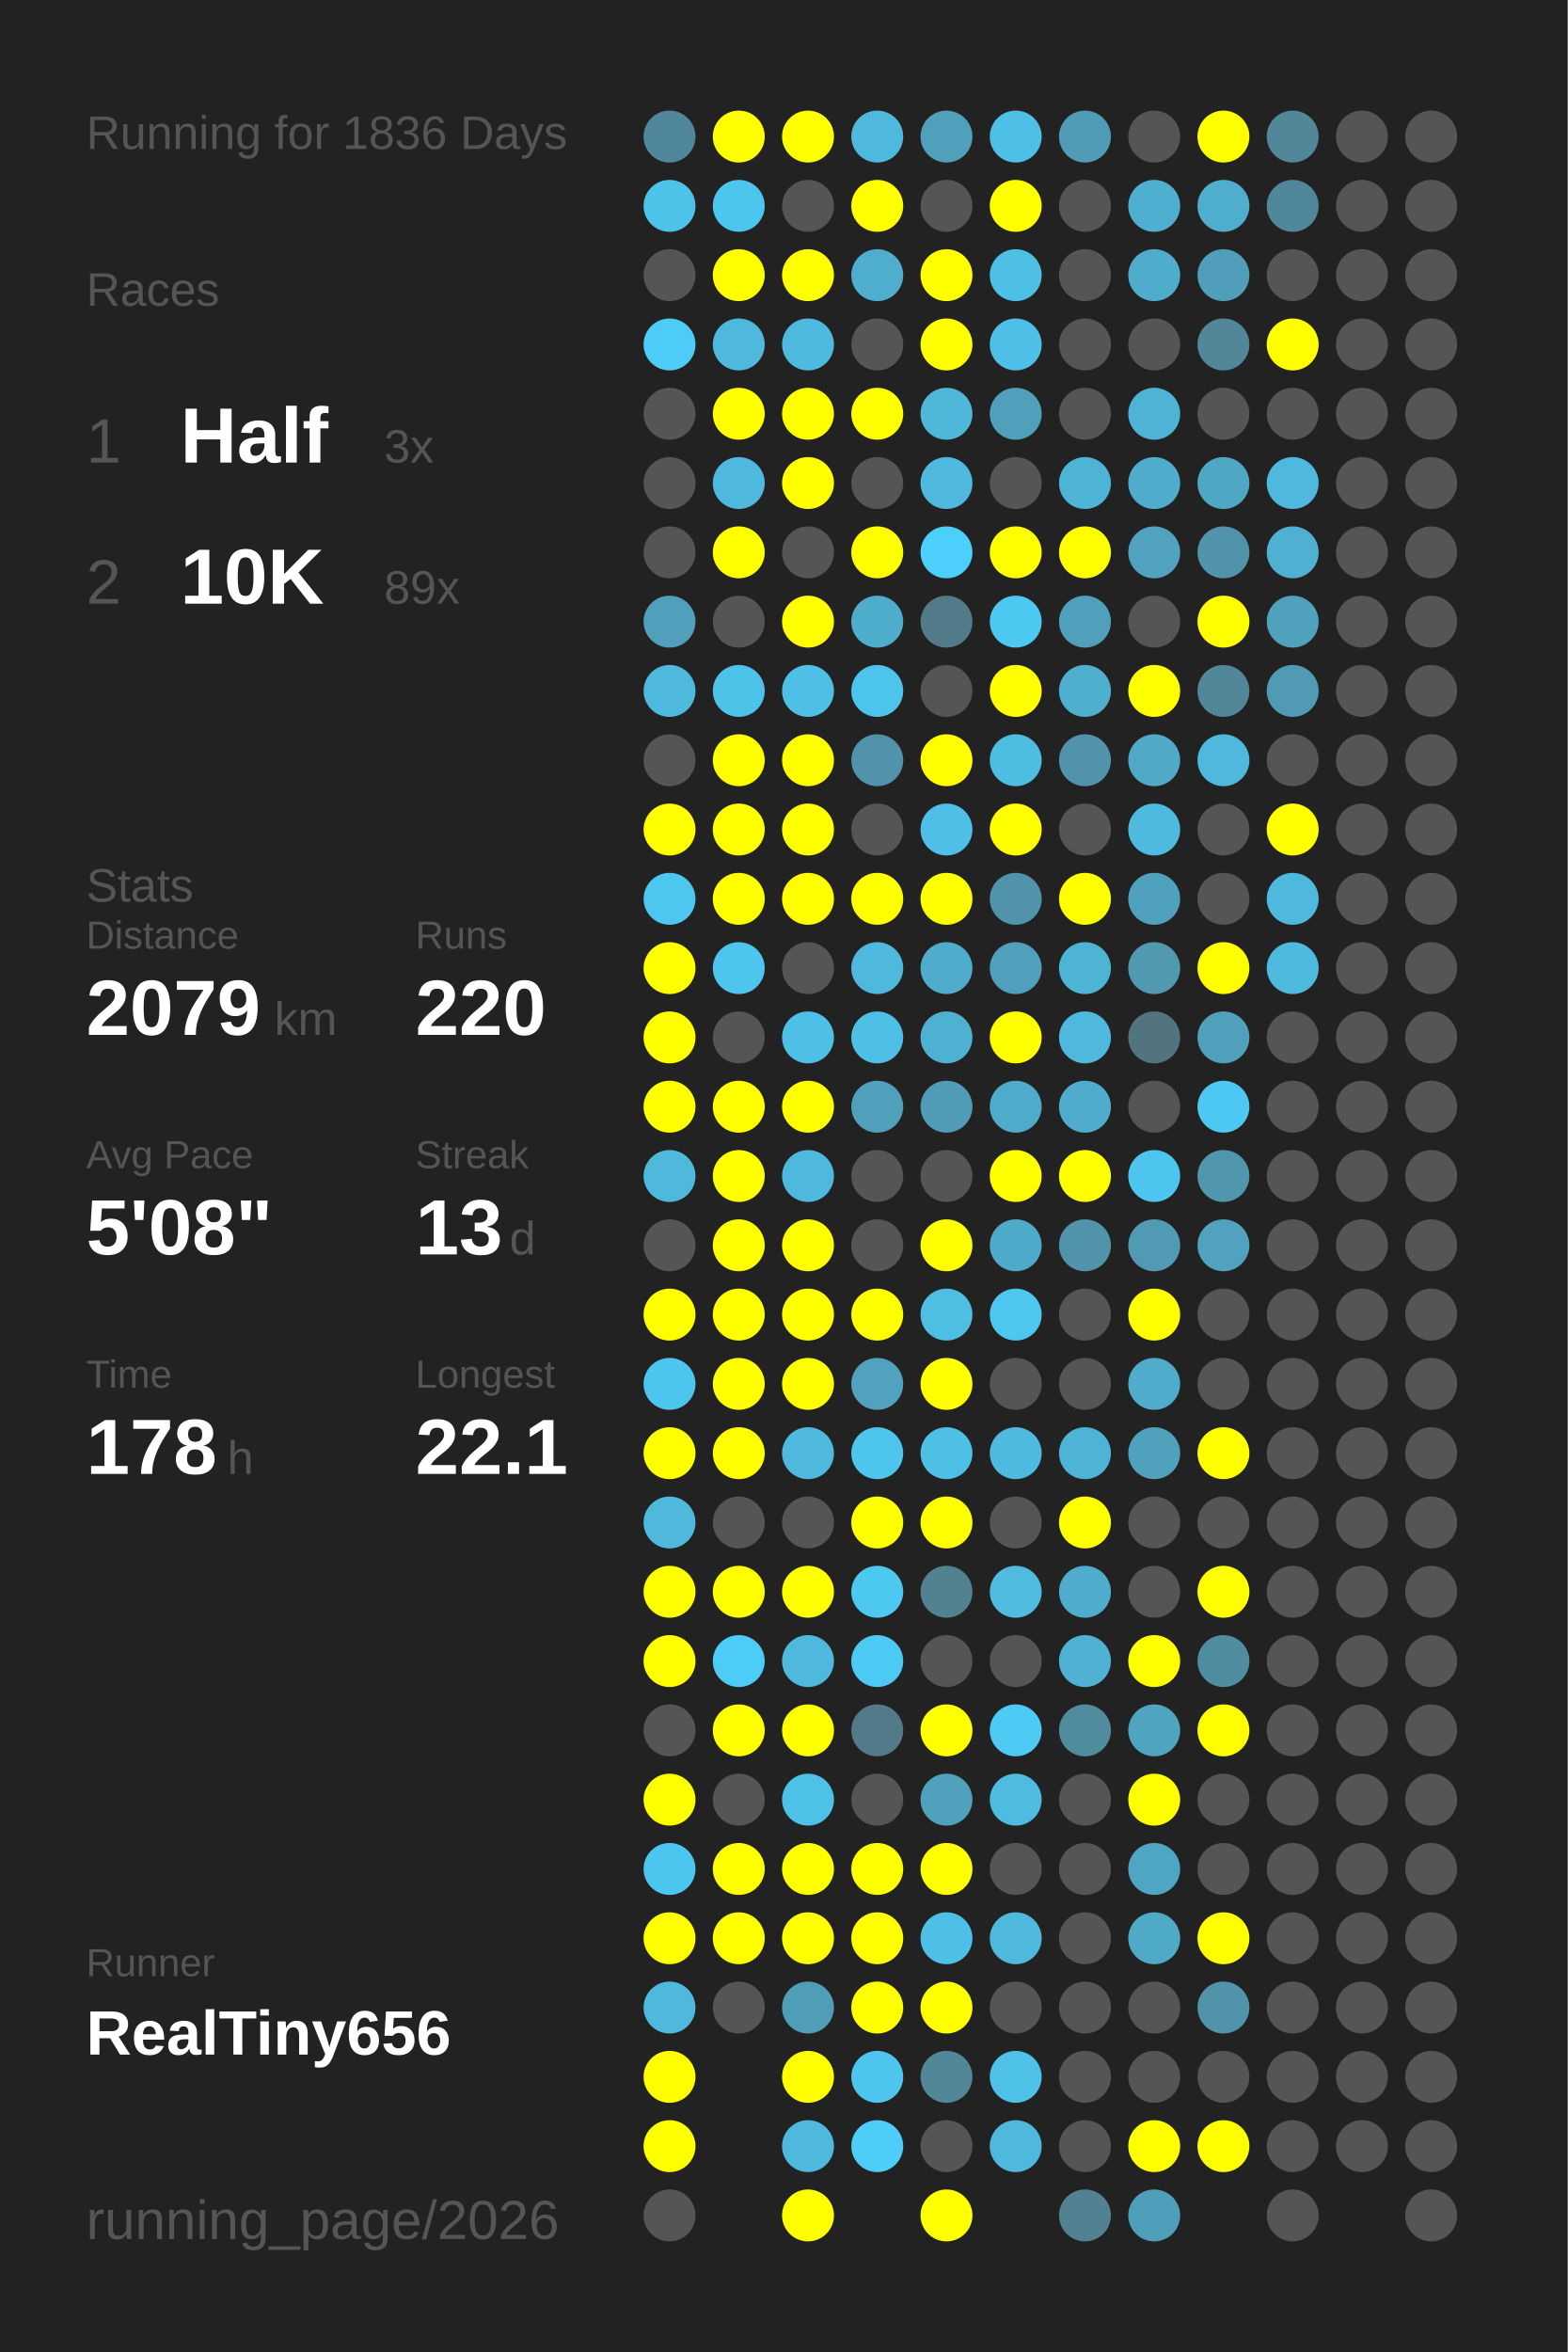
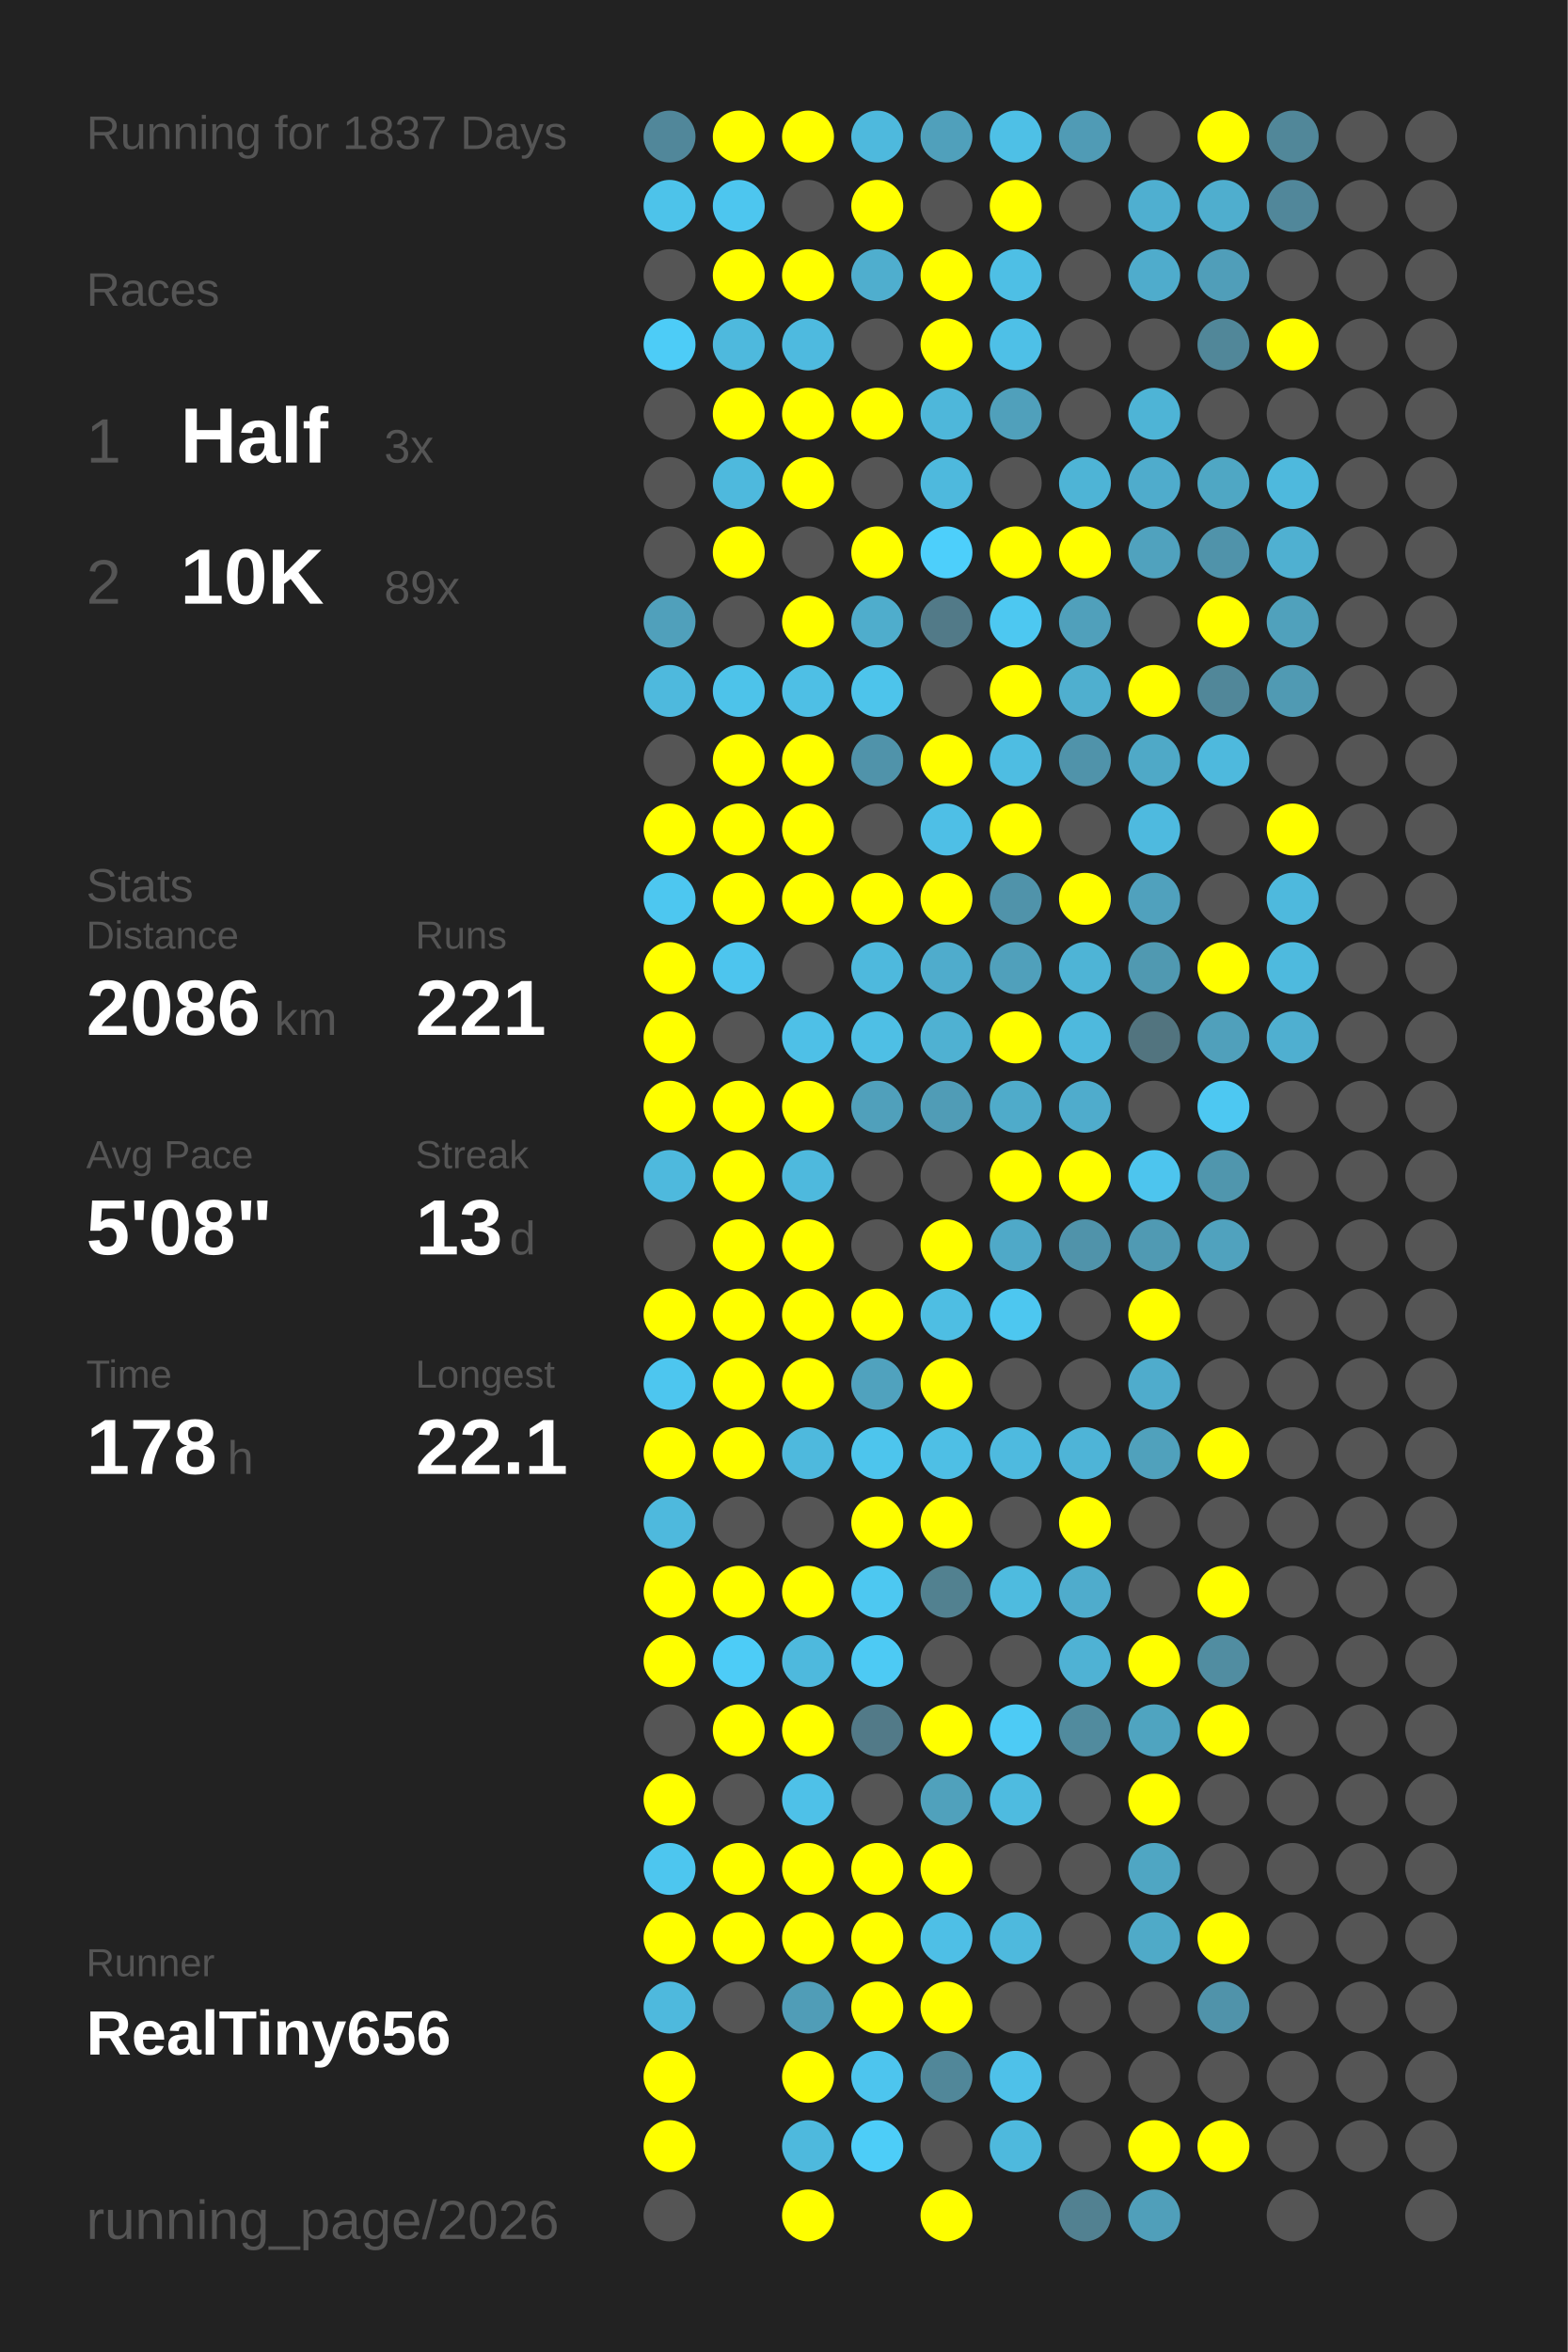
<svg xmlns="http://www.w3.org/2000/svg" baseProfile="full" height="300mm" version="1.1" viewBox="0,0,200,300" width="200mm">
  <defs />
  <rect fill="#222222" height="300" width="200" x="0" y="0" />
-   <text fill="#555555" style="font-size:6px; font-family:Arial;" x="11" y="19">Running for 1836 Days</text>
+   <text fill="#555555" style="font-size:6px; font-family:Arial;" x="11" y="19">Running for 1837 Days</text>
  <text fill="#555555" style="font-size:6px; font-family:Arial;" x="11" y="39">Races</text>
  <text fill="#555555" style="font-size:8px; font-family:Arial;" x="11" y="59">1</text>
  <text fill="#FFFFFF" style="font-size:10px; font-family:Arial; font-weight:bold;" x="23" y="59">Half</text>
  <text fill="#555555" style="font-size:6px; font-family:Arial;" x="49" y="59">3x</text>
  <text fill="#555555" style="font-size:8px; font-family:Arial;" x="11" y="77">2</text>
  <text fill="#FFFFFF" style="font-size:10px; font-family:Arial; font-weight:bold;" x="23" y="77">10K</text>
  <text fill="#555555" style="font-size:6px; font-family:Arial;" x="49" y="77">89x</text>
  <text fill="#555555" style="font-size:6px; font-family:Arial;" x="11" y="115">Stats</text>
  <text fill="#555555" style="font-size:5px; font-family:Arial;" x="11" y="121">Distance</text>
-   <text fill="#FFFFFF" style="font-size:10px; font-family:Arial; font-weight:bold;" x="11" y="132">2079</text>
+   <text fill="#FFFFFF" style="font-size:10px; font-family:Arial; font-weight:bold;" x="11" y="132">2086</text>
  <text fill="#555555" style="font-size:6px; font-family:Arial;" x="35" y="132">km</text>
  <text fill="#555555" style="font-size:5px; font-family:Arial;" x="53" y="121">Runs</text>
-   <text fill="#FFFFFF" style="font-size:10px; font-family:Arial; font-weight:bold;" x="53" y="132">220</text>
+   <text fill="#FFFFFF" style="font-size:10px; font-family:Arial; font-weight:bold;" x="53" y="132">221</text>
  <text fill="#555555" style="font-size:5px; font-family:Arial;" x="11" y="149">Avg Pace</text>
  <text fill="#FFFFFF" style="font-size:10px; font-family:Arial; font-weight:bold;" x="11" y="160">5'08"</text>
  <text fill="#555555" style="font-size:5px; font-family:Arial;" x="53" y="149">Streak</text>
  <text fill="#FFFFFF" style="font-size:10px; font-family:Arial; font-weight:bold;" x="53" y="160">13</text>
  <text fill="#555555" style="font-size:6px; font-family:Arial;" x="65" y="160">d</text>
  <text fill="#555555" style="font-size:5px; font-family:Arial;" x="11" y="177">Time</text>
  <text fill="#FFFFFF" style="font-size:10px; font-family:Arial; font-weight:bold;" x="11" y="188">178</text>
  <text fill="#555555" style="font-size:6px; font-family:Arial;" x="29" y="188">h</text>
  <text fill="#555555" style="font-size:5px; font-family:Arial;" x="53" y="177">Longest</text>
  <text fill="#FFFFFF" style="font-size:10px; font-family:Arial; font-weight:bold;" x="53" y="188">22.1</text>
  <text fill="#555555" style="font-size:5px; font-family:Arial;" x="11" y="252.065">Runner</text>
  <text fill="#FFFFFF" style="font-size:8px; font-family:Arial; font-weight:bold;" x="11" y="262.065">RealTiny656</text>
  <text fill="#555555" style="font-size:7px; font-family:Arial;" x="11" y="285.581">running_page/2026</text>
  <circle cx="85.417" cy="17.419" fill="#51879a" r="3.312" />
  <circle cx="85.417" cy="26.258" fill="#4dc3ea" r="3.312" />
  <circle cx="85.417" cy="35.097" fill="#555555" r="3.312" />
  <circle cx="85.417" cy="43.935" fill="#4dccf7" r="3.312" />
  <circle cx="85.417" cy="52.774" fill="#555555" r="3.312" />
  <circle cx="85.417" cy="61.613" fill="#555555" r="3.312" />
  <circle cx="85.417" cy="70.452" fill="#555555" r="3.312" />
  <circle cx="85.417" cy="79.29" fill="#50a0bb" r="3.312" />
  <circle cx="85.417" cy="88.129" fill="#4eb9dd" r="3.312" />
  <circle cx="85.417" cy="96.968" fill="#555555" r="3.312" />
  <circle cx="85.417" cy="105.806" fill="#FFFF00" r="3.312" />
  <circle cx="85.417" cy="114.645" fill="#4dc7f0" r="3.312" />
  <circle cx="85.417" cy="123.484" fill="#FFFF00" r="3.312" />
  <circle cx="85.417" cy="132.323" fill="#FFFF00" r="3.312" />
  <circle cx="85.417" cy="141.161" fill="#FFFF00" r="3.312" />
  <circle cx="85.417" cy="150" fill="#4eb9dd" r="3.312" />
  <circle cx="85.417" cy="158.839" fill="#555555" r="3.312" />
  <circle cx="85.417" cy="167.677" fill="#FFFF00" r="3.312" />
  <circle cx="85.417" cy="176.516" fill="#4dc6ef" r="3.312" />
  <circle cx="85.417" cy="185.355" fill="#FFFF00" r="3.312" />
  <circle cx="85.417" cy="194.194" fill="#4eb9dd" r="3.312" />
  <circle cx="85.417" cy="203.032" fill="#FFFF00" r="3.312" />
  <circle cx="85.417" cy="211.871" fill="#FFFF00" r="3.312" />
  <circle cx="85.417" cy="220.71" fill="#555555" r="3.312" />
  <circle cx="85.417" cy="229.548" fill="#FFFF00" r="3.312" />
  <circle cx="85.417" cy="238.387" fill="#4dc6ef" r="3.312" />
  <circle cx="85.417" cy="247.226" fill="#FFFF00" r="3.312" />
  <circle cx="85.417" cy="256.065" fill="#4eb9dd" r="3.312" />
  <circle cx="85.417" cy="264.903" fill="#FFFF00" r="3.312" />
  <circle cx="85.417" cy="273.742" fill="#FFFF00" r="3.312" />
  <circle cx="85.417" cy="282.581" fill="#555555" r="3.312" />
  <circle cx="94.25" cy="17.419" fill="#FFFF00" r="3.312" />
  <circle cx="94.25" cy="26.258" fill="#4dc6ef" r="3.312" />
  <circle cx="94.25" cy="35.097" fill="#FFFF00" r="3.312" />
  <circle cx="94.25" cy="43.935" fill="#4eb9dd" r="3.312" />
  <circle cx="94.25" cy="52.774" fill="#FFFF00" r="3.312" />
  <circle cx="94.25" cy="61.613" fill="#4eb9dd" r="3.312" />
  <circle cx="94.25" cy="70.452" fill="#FFFF00" r="3.312" />
  <circle cx="94.25" cy="79.29" fill="#555555" r="3.312" />
  <circle cx="94.25" cy="88.129" fill="#4dc3ea" r="3.312" />
  <circle cx="94.25" cy="96.968" fill="#FFFF00" r="3.312" />
  <circle cx="94.25" cy="105.806" fill="#FFFF00" r="3.312" />
  <circle cx="94.25" cy="114.645" fill="#FFFF00" r="3.312" />
  <circle cx="94.25" cy="123.484" fill="#4dc5ee" r="3.312" />
  <circle cx="94.25" cy="132.323" fill="#555555" r="3.312" />
  <circle cx="94.25" cy="141.161" fill="#FFFF00" r="3.312" />
  <circle cx="94.25" cy="150" fill="#FFFF00" r="3.312" />
  <circle cx="94.25" cy="158.839" fill="#FFFF00" r="3.312" />
  <circle cx="94.25" cy="167.677" fill="#FFFF00" r="3.312" />
  <circle cx="94.25" cy="176.516" fill="#FFFF00" r="3.312" />
  <circle cx="94.25" cy="185.355" fill="#FFFF00" r="3.312" />
  <circle cx="94.25" cy="194.194" fill="#555555" r="3.312" />
  <circle cx="94.25" cy="203.032" fill="#FFFF00" r="3.312" />
  <circle cx="94.25" cy="211.871" fill="#4dccf7" r="3.312" />
  <circle cx="94.25" cy="220.71" fill="#FFFF00" r="3.312" />
  <circle cx="94.25" cy="229.548" fill="#555555" r="3.312" />
  <circle cx="94.25" cy="238.387" fill="#FFFF00" r="3.312" />
  <circle cx="94.25" cy="247.226" fill="#FFFF00" r="3.312" />
  <circle cx="94.25" cy="256.065" fill="#555555" r="3.312" />
  <circle cx="103.083" cy="17.419" fill="#FFFF00" r="3.312" />
  <circle cx="103.083" cy="26.258" fill="#555555" r="3.312" />
  <circle cx="103.083" cy="35.097" fill="#FFFF00" r="3.312" />
  <circle cx="103.083" cy="43.935" fill="#4ebadf" r="3.312" />
  <circle cx="103.083" cy="52.774" fill="#FFFF00" r="3.312" />
  <circle cx="103.083" cy="61.613" fill="#FFFF00" r="3.312" />
  <circle cx="103.083" cy="70.452" fill="#555555" r="3.312" />
  <circle cx="103.083" cy="79.29" fill="#FFFF00" r="3.312" />
  <circle cx="103.083" cy="88.129" fill="#4ebfe5" r="3.312" />
  <circle cx="103.083" cy="96.968" fill="#FFFF00" r="3.312" />
  <circle cx="103.083" cy="105.806" fill="#FFFF00" r="3.312" />
  <circle cx="103.083" cy="114.645" fill="#FFFF00" r="3.312" />
  <circle cx="103.083" cy="123.484" fill="#555555" r="3.312" />
  <circle cx="103.083" cy="132.323" fill="#4ec0e7" r="3.312" />
  <circle cx="103.083" cy="141.161" fill="#FFFF00" r="3.312" />
  <circle cx="103.083" cy="150" fill="#4eb9dd" r="3.312" />
  <circle cx="103.083" cy="158.839" fill="#FFFF00" r="3.312" />
  <circle cx="103.083" cy="167.677" fill="#FFFF00" r="3.312" />
  <circle cx="103.083" cy="176.516" fill="#FFFF00" r="3.312" />
  <circle cx="103.083" cy="185.355" fill="#4eb9dd" r="3.312" />
  <circle cx="103.083" cy="194.194" fill="#555555" r="3.312" />
  <circle cx="103.083" cy="203.032" fill="#FFFF00" r="3.312" />
  <circle cx="103.083" cy="211.871" fill="#4eb9dd" r="3.312" />
  <circle cx="103.083" cy="220.71" fill="#FFFF00" r="3.312" />
  <circle cx="103.083" cy="229.548" fill="#4ec1e8" r="3.312" />
  <circle cx="103.083" cy="238.387" fill="#FFFF00" r="3.312" />
  <circle cx="103.083" cy="247.226" fill="#FFFF00" r="3.312" />
  <circle cx="103.083" cy="256.065" fill="#509db7" r="3.312" />
  <circle cx="103.083" cy="264.903" fill="#FFFF00" r="3.312" />
  <circle cx="103.083" cy="273.742" fill="#4eb9dd" r="3.312" />
  <circle cx="103.083" cy="282.581" fill="#FFFF00" r="3.312" />
  <circle cx="111.917" cy="17.419" fill="#4eb9dd" r="3.312" />
  <circle cx="111.917" cy="26.258" fill="#FFFF00" r="3.312" />
  <circle cx="111.917" cy="35.097" fill="#4faece" r="3.312" />
  <circle cx="111.917" cy="43.935" fill="#555555" r="3.312" />
  <circle cx="111.917" cy="52.774" fill="#FFFF00" r="3.312" />
  <circle cx="111.917" cy="61.613" fill="#555555" r="3.312" />
  <circle cx="111.917" cy="70.452" fill="#FFFF00" r="3.312" />
  <circle cx="111.917" cy="79.29" fill="#4fadcc" r="3.312" />
  <circle cx="111.917" cy="88.129" fill="#4dc4eb" r="3.312" />
  <circle cx="111.917" cy="96.968" fill="#5093aa" r="3.312" />
  <circle cx="111.917" cy="105.806" fill="#555555" r="3.312" />
  <circle cx="111.917" cy="114.645" fill="#FFFF00" r="3.312" />
  <circle cx="111.917" cy="123.484" fill="#4eb9dd" r="3.312" />
  <circle cx="111.917" cy="132.323" fill="#4ebfe5" r="3.312" />
  <circle cx="111.917" cy="141.161" fill="#50a0bb" r="3.312" />
  <circle cx="111.917" cy="150" fill="#555555" r="3.312" />
  <circle cx="111.917" cy="158.839" fill="#555555" r="3.312" />
  <circle cx="111.917" cy="167.677" fill="#FFFF00" r="3.312" />
  <circle cx="111.917" cy="176.516" fill="#50a2be" r="3.312" />
  <circle cx="111.917" cy="185.355" fill="#4dc5ed" r="3.312" />
  <circle cx="111.917" cy="194.194" fill="#FFFF00" r="3.312" />
  <circle cx="111.917" cy="203.032" fill="#4dc8f1" r="3.312" />
  <circle cx="111.917" cy="211.871" fill="#4dcaf4" r="3.312" />
  <circle cx="111.917" cy="220.71" fill="#527a88" r="3.312" />
  <circle cx="111.917" cy="229.548" fill="#555555" r="3.312" />
  <circle cx="111.917" cy="238.387" fill="#FFFF00" r="3.312" />
  <circle cx="111.917" cy="247.226" fill="#FFFF00" r="3.312" />
  <circle cx="111.917" cy="256.065" fill="#FFFF00" r="3.312" />
  <circle cx="111.917" cy="264.903" fill="#4dc5ee" r="3.312" />
  <circle cx="111.917" cy="273.742" fill="#4dcdf8" r="3.312" />
  <circle cx="120.75" cy="17.419" fill="#50a0bb" r="3.312" />
  <circle cx="120.75" cy="26.258" fill="#555555" r="3.312" />
  <circle cx="120.75" cy="35.097" fill="#FFFF00" r="3.312" />
  <circle cx="120.75" cy="43.935" fill="#FFFF00" r="3.312" />
  <circle cx="120.75" cy="52.774" fill="#4eb7da" r="3.312" />
  <circle cx="120.75" cy="61.613" fill="#4eb9dd" r="3.312" />
  <circle cx="120.75" cy="70.452" fill="#4dcffb" r="3.312" />
  <circle cx="120.75" cy="79.29" fill="#527a88" r="3.312" />
  <circle cx="120.75" cy="88.129" fill="#555555" r="3.312" />
  <circle cx="120.75" cy="96.968" fill="#FFFF00" r="3.312" />
  <circle cx="120.75" cy="105.806" fill="#4ebfe6" r="3.312" />
  <circle cx="120.75" cy="114.645" fill="#FFFF00" r="3.312" />
  <circle cx="120.75" cy="123.484" fill="#4faccc" r="3.312" />
  <circle cx="120.75" cy="132.323" fill="#4fb1d2" r="3.312" />
  <circle cx="120.75" cy="141.161" fill="#509cb6" r="3.312" />
  <circle cx="120.75" cy="150" fill="#555555" r="3.312" />
  <circle cx="120.75" cy="158.839" fill="#FFFF00" r="3.312" />
  <circle cx="120.75" cy="167.677" fill="#4ebee3" r="3.312" />
  <circle cx="120.75" cy="176.516" fill="#FFFF00" r="3.312" />
  <circle cx="120.75" cy="185.355" fill="#4ebfe5" r="3.312" />
  <circle cx="120.75" cy="194.194" fill="#FFFF00" r="3.312" />
  <circle cx="120.75" cy="203.032" fill="#528190" r="3.312" />
  <circle cx="120.75" cy="211.871" fill="#555555" r="3.312" />
  <circle cx="120.75" cy="220.71" fill="#FFFF00" r="3.312" />
  <circle cx="120.75" cy="229.548" fill="#50a1bc" r="3.312" />
  <circle cx="120.75" cy="238.387" fill="#FFFF00" r="3.312" />
  <circle cx="120.75" cy="247.226" fill="#4ebfe6" r="3.312" />
  <circle cx="120.75" cy="256.065" fill="#FFFF00" r="3.312" />
  <circle cx="120.75" cy="264.903" fill="#518799" r="3.312" />
  <circle cx="120.75" cy="273.742" fill="#555555" r="3.312" />
  <circle cx="120.75" cy="282.581" fill="#FFFF00" r="3.312" />
  <circle cx="129.583" cy="17.419" fill="#4ec0e6" r="3.312" />
  <circle cx="129.583" cy="26.258" fill="#FFFF00" r="3.312" />
  <circle cx="129.583" cy="35.097" fill="#4ebfe5" r="3.312" />
  <circle cx="129.583" cy="43.935" fill="#4ec0e7" r="3.312" />
  <circle cx="129.583" cy="52.774" fill="#50a0bb" r="3.312" />
  <circle cx="129.583" cy="61.613" fill="#555555" r="3.312" />
  <circle cx="129.583" cy="70.452" fill="#FFFF00" r="3.312" />
  <circle cx="129.583" cy="79.29" fill="#4dc8f1" r="3.312" />
  <circle cx="129.583" cy="88.129" fill="#FFFF00" r="3.312" />
  <circle cx="129.583" cy="96.968" fill="#4ebde2" r="3.312" />
  <circle cx="129.583" cy="105.806" fill="#FFFF00" r="3.312" />
  <circle cx="129.583" cy="114.645" fill="#5093aa" r="3.312" />
  <circle cx="129.583" cy="123.484" fill="#50a0bb" r="3.312" />
  <circle cx="129.583" cy="132.323" fill="#FFFF00" r="3.312" />
  <circle cx="129.583" cy="141.161" fill="#4fabca" r="3.312" />
  <circle cx="129.583" cy="150" fill="#FFFF00" r="3.312" />
  <circle cx="129.583" cy="158.839" fill="#4fa9c8" r="3.312" />
  <circle cx="129.583" cy="167.677" fill="#4dc7f0" r="3.312" />
  <circle cx="129.583" cy="176.516" fill="#555555" r="3.312" />
  <circle cx="129.583" cy="185.355" fill="#4ebadf" r="3.312" />
  <circle cx="129.583" cy="194.194" fill="#555555" r="3.312" />
  <circle cx="129.583" cy="203.032" fill="#4ebbdf" r="3.312" />
  <circle cx="129.583" cy="211.871" fill="#555555" r="3.312" />
  <circle cx="129.583" cy="220.71" fill="#4dcbf5" r="3.312" />
  <circle cx="129.583" cy="229.548" fill="#4ebbe0" r="3.312" />
  <circle cx="129.583" cy="238.387" fill="#555555" r="3.312" />
  <circle cx="129.583" cy="247.226" fill="#4eb9dd" r="3.312" />
  <circle cx="129.583" cy="256.065" fill="#555555" r="3.312" />
  <circle cx="129.583" cy="264.903" fill="#4ec1e9" r="3.312" />
  <circle cx="129.583" cy="273.742" fill="#4eb9dd" r="3.312" />
  <circle cx="138.417" cy="17.419" fill="#509bb5" r="3.312" />
  <circle cx="138.417" cy="26.258" fill="#555555" r="3.312" />
  <circle cx="138.417" cy="35.097" fill="#555555" r="3.312" />
  <circle cx="138.417" cy="43.935" fill="#555555" r="3.312" />
  <circle cx="138.417" cy="52.774" fill="#555555" r="3.312" />
  <circle cx="138.417" cy="61.613" fill="#4eb4d6" r="3.312" />
  <circle cx="138.417" cy="70.452" fill="#FFFF00" r="3.312" />
  <circle cx="138.417" cy="79.29" fill="#50a0bb" r="3.312" />
  <circle cx="138.417" cy="88.129" fill="#4fafcf" r="3.312" />
  <circle cx="138.417" cy="96.968" fill="#5093aa" r="3.312" />
  <circle cx="138.417" cy="105.806" fill="#555555" r="3.312" />
  <circle cx="138.417" cy="114.645" fill="#FFFF00" r="3.312" />
  <circle cx="138.417" cy="123.484" fill="#4eb4d6" r="3.312" />
  <circle cx="138.417" cy="132.323" fill="#4eb9dd" r="3.312" />
  <circle cx="138.417" cy="141.161" fill="#4faccc" r="3.312" />
  <circle cx="138.417" cy="150" fill="#FFFF00" r="3.312" />
  <circle cx="138.417" cy="158.839" fill="#5093aa" r="3.312" />
  <circle cx="138.417" cy="167.677" fill="#555555" r="3.312" />
  <circle cx="138.417" cy="176.516" fill="#555555" r="3.312" />
  <circle cx="138.417" cy="185.355" fill="#4eb4d7" r="3.312" />
  <circle cx="138.417" cy="194.194" fill="#FFFF00" r="3.312" />
  <circle cx="138.417" cy="203.032" fill="#4faccc" r="3.312" />
  <circle cx="138.417" cy="211.871" fill="#4fb2d4" r="3.312" />
  <circle cx="138.417" cy="220.71" fill="#518b9e" r="3.312" />
  <circle cx="138.417" cy="229.548" fill="#555555" r="3.312" />
  <circle cx="138.417" cy="238.387" fill="#555555" r="3.312" />
  <circle cx="138.417" cy="247.226" fill="#555555" r="3.312" />
  <circle cx="138.417" cy="256.065" fill="#555555" r="3.312" />
  <circle cx="138.417" cy="264.903" fill="#555555" r="3.312" />
  <circle cx="138.417" cy="273.742" fill="#555555" r="3.312" />
  <circle cx="138.417" cy="282.581" fill="#528191" r="3.312" />
  <circle cx="147.25" cy="17.419" fill="#555555" r="3.312" />
  <circle cx="147.25" cy="26.258" fill="#4fafd0" r="3.312" />
  <circle cx="147.25" cy="35.097" fill="#4faccc" r="3.312" />
  <circle cx="147.25" cy="43.935" fill="#555555" r="3.312" />
  <circle cx="147.25" cy="52.774" fill="#4eb4d6" r="3.312" />
  <circle cx="147.25" cy="61.613" fill="#4faccc" r="3.312" />
  <circle cx="147.25" cy="70.452" fill="#50a2be" r="3.312" />
  <circle cx="147.25" cy="79.29" fill="#555555" r="3.312" />
  <circle cx="147.25" cy="88.129" fill="#FFFF00" r="3.312" />
  <circle cx="147.25" cy="96.968" fill="#4fa9c7" r="3.312" />
  <circle cx="147.25" cy="105.806" fill="#4ebadf" r="3.312" />
  <circle cx="147.25" cy="114.645" fill="#50a1bd" r="3.312" />
  <circle cx="147.25" cy="123.484" fill="#5099b1" r="3.312" />
  <circle cx="147.25" cy="132.323" fill="#52747f" r="3.312" />
  <circle cx="147.25" cy="141.161" fill="#555555" r="3.312" />
  <circle cx="147.25" cy="150" fill="#4dc5ee" r="3.312" />
  <circle cx="147.25" cy="158.839" fill="#509ab3" r="3.312" />
  <circle cx="147.25" cy="167.677" fill="#FFFF00" r="3.312" />
  <circle cx="147.25" cy="176.516" fill="#4faccc" r="3.312" />
  <circle cx="147.25" cy="185.355" fill="#50a1bc" r="3.312" />
  <circle cx="147.25" cy="194.194" fill="#555555" r="3.312" />
  <circle cx="147.25" cy="203.032" fill="#555555" r="3.312" />
  <circle cx="147.25" cy="211.871" fill="#FFFF00" r="3.312" />
  <circle cx="147.25" cy="220.71" fill="#4fa4c0" r="3.312" />
  <circle cx="147.25" cy="229.548" fill="#FFFF00" r="3.312" />
  <circle cx="147.25" cy="238.387" fill="#4fa6c3" r="3.312" />
  <circle cx="147.25" cy="247.226" fill="#4faac8" r="3.312" />
  <circle cx="147.25" cy="256.065" fill="#555555" r="3.312" />
  <circle cx="147.25" cy="264.903" fill="#555555" r="3.312" />
  <circle cx="147.25" cy="273.742" fill="#FFFF00" r="3.312" />
  <circle cx="147.25" cy="282.581" fill="#509fba" r="3.312" />
  <circle cx="156.083" cy="17.419" fill="#FFFF00" r="3.312" />
  <circle cx="156.083" cy="26.258" fill="#4faece" r="3.312" />
  <circle cx="156.083" cy="35.097" fill="#509eb9" r="3.312" />
  <circle cx="156.083" cy="43.935" fill="#518799" r="3.312" />
  <circle cx="156.083" cy="52.774" fill="#555555" r="3.312" />
  <circle cx="156.083" cy="61.613" fill="#4fa7c4" r="3.312" />
  <circle cx="156.083" cy="70.452" fill="#5093aa" r="3.312" />
  <circle cx="156.083" cy="79.29" fill="#FFFF00" r="3.312" />
  <circle cx="156.083" cy="88.129" fill="#518799" r="3.312" />
  <circle cx="156.083" cy="96.968" fill="#4eb9dd" r="3.312" />
  <circle cx="156.083" cy="105.806" fill="#555555" r="3.312" />
  <circle cx="156.083" cy="114.645" fill="#555555" r="3.312" />
  <circle cx="156.083" cy="123.484" fill="#FFFF00" r="3.312" />
  <circle cx="156.083" cy="132.323" fill="#50a0bb" r="3.312" />
  <circle cx="156.083" cy="141.161" fill="#4dc8f2" r="3.312" />
  <circle cx="156.083" cy="150" fill="#5096ad" r="3.312" />
  <circle cx="156.083" cy="158.839" fill="#50a2be" r="3.312" />
  <circle cx="156.083" cy="167.677" fill="#555555" r="3.312" />
  <circle cx="156.083" cy="176.516" fill="#555555" r="3.312" />
  <circle cx="156.083" cy="185.355" fill="#FFFF00" r="3.312" />
  <circle cx="156.083" cy="194.194" fill="#555555" r="3.312" />
  <circle cx="156.083" cy="203.032" fill="#FFFF00" r="3.312" />
  <circle cx="156.083" cy="211.871" fill="#518da1" r="3.312" />
  <circle cx="156.083" cy="220.71" fill="#FFFF00" r="3.312" />
  <circle cx="156.083" cy="229.548" fill="#555555" r="3.312" />
  <circle cx="156.083" cy="238.387" fill="#555555" r="3.312" />
  <circle cx="156.083" cy="247.226" fill="#FFFF00" r="3.312" />
  <circle cx="156.083" cy="256.065" fill="#5093aa" r="3.312" />
  <circle cx="156.083" cy="264.903" fill="#555555" r="3.312" />
  <circle cx="156.083" cy="273.742" fill="#FFFF00" r="3.312" />
  <circle cx="164.917" cy="17.419" fill="#518799" r="3.312" />
  <circle cx="164.917" cy="26.258" fill="#51879a" r="3.312" />
  <circle cx="164.917" cy="35.097" fill="#555555" r="3.312" />
  <circle cx="164.917" cy="43.935" fill="#FFFF00" r="3.312" />
  <circle cx="164.917" cy="52.774" fill="#555555" r="3.312" />
  <circle cx="164.917" cy="61.613" fill="#4eb9dd" r="3.312" />
  <circle cx="164.917" cy="70.452" fill="#4fb0d1" r="3.312" />
  <circle cx="164.917" cy="79.29" fill="#50a1bc" r="3.312" />
  <circle cx="164.917" cy="88.129" fill="#509ab3" r="3.312" />
  <circle cx="164.917" cy="96.968" fill="#555555" r="3.312" />
  <circle cx="164.917" cy="105.806" fill="#FFFF00" r="3.312" />
  <circle cx="164.917" cy="114.645" fill="#4eb9dd" r="3.312" />
  <circle cx="164.917" cy="123.484" fill="#4ebade" r="3.312" />
-   <circle cx="164.917" cy="132.323" fill="#555555" r="3.312" />
+   <circle cx="164.917" cy="132.323" fill="#4fafd0" r="3.312" />
  <circle cx="164.917" cy="141.161" fill="#555555" r="3.312" />
  <circle cx="164.917" cy="150" fill="#555555" r="3.312" />
  <circle cx="164.917" cy="158.839" fill="#555555" r="3.312" />
  <circle cx="164.917" cy="167.677" fill="#555555" r="3.312" />
  <circle cx="164.917" cy="176.516" fill="#555555" r="3.312" />
  <circle cx="164.917" cy="185.355" fill="#555555" r="3.312" />
  <circle cx="164.917" cy="194.194" fill="#555555" r="3.312" />
  <circle cx="164.917" cy="203.032" fill="#555555" r="3.312" />
  <circle cx="164.917" cy="211.871" fill="#555555" r="3.312" />
  <circle cx="164.917" cy="220.71" fill="#555555" r="3.312" />
  <circle cx="164.917" cy="229.548" fill="#555555" r="3.312" />
  <circle cx="164.917" cy="238.387" fill="#555555" r="3.312" />
  <circle cx="164.917" cy="247.226" fill="#555555" r="3.312" />
  <circle cx="164.917" cy="256.065" fill="#555555" r="3.312" />
  <circle cx="164.917" cy="264.903" fill="#555555" r="3.312" />
  <circle cx="164.917" cy="273.742" fill="#555555" r="3.312" />
  <circle cx="164.917" cy="282.581" fill="#555555" r="3.312" />
  <circle cx="173.75" cy="17.419" fill="#555555" r="3.312" />
  <circle cx="173.75" cy="26.258" fill="#555555" r="3.312" />
  <circle cx="173.75" cy="35.097" fill="#555555" r="3.312" />
  <circle cx="173.75" cy="43.935" fill="#555555" r="3.312" />
  <circle cx="173.75" cy="52.774" fill="#555555" r="3.312" />
  <circle cx="173.75" cy="61.613" fill="#555555" r="3.312" />
  <circle cx="173.75" cy="70.452" fill="#555555" r="3.312" />
  <circle cx="173.75" cy="79.29" fill="#555555" r="3.312" />
  <circle cx="173.75" cy="88.129" fill="#555555" r="3.312" />
  <circle cx="173.75" cy="96.968" fill="#555555" r="3.312" />
  <circle cx="173.75" cy="105.806" fill="#555555" r="3.312" />
  <circle cx="173.75" cy="114.645" fill="#555555" r="3.312" />
  <circle cx="173.75" cy="123.484" fill="#555555" r="3.312" />
  <circle cx="173.75" cy="132.323" fill="#555555" r="3.312" />
  <circle cx="173.75" cy="141.161" fill="#555555" r="3.312" />
  <circle cx="173.75" cy="150" fill="#555555" r="3.312" />
  <circle cx="173.75" cy="158.839" fill="#555555" r="3.312" />
  <circle cx="173.75" cy="167.677" fill="#555555" r="3.312" />
  <circle cx="173.75" cy="176.516" fill="#555555" r="3.312" />
  <circle cx="173.75" cy="185.355" fill="#555555" r="3.312" />
  <circle cx="173.75" cy="194.194" fill="#555555" r="3.312" />
  <circle cx="173.75" cy="203.032" fill="#555555" r="3.312" />
  <circle cx="173.75" cy="211.871" fill="#555555" r="3.312" />
  <circle cx="173.75" cy="220.71" fill="#555555" r="3.312" />
  <circle cx="173.75" cy="229.548" fill="#555555" r="3.312" />
  <circle cx="173.75" cy="238.387" fill="#555555" r="3.312" />
  <circle cx="173.75" cy="247.226" fill="#555555" r="3.312" />
  <circle cx="173.75" cy="256.065" fill="#555555" r="3.312" />
  <circle cx="173.75" cy="264.903" fill="#555555" r="3.312" />
  <circle cx="173.75" cy="273.742" fill="#555555" r="3.312" />
  <circle cx="182.583" cy="17.419" fill="#555555" r="3.312" />
  <circle cx="182.583" cy="26.258" fill="#555555" r="3.312" />
  <circle cx="182.583" cy="35.097" fill="#555555" r="3.312" />
  <circle cx="182.583" cy="43.935" fill="#555555" r="3.312" />
  <circle cx="182.583" cy="52.774" fill="#555555" r="3.312" />
  <circle cx="182.583" cy="61.613" fill="#555555" r="3.312" />
  <circle cx="182.583" cy="70.452" fill="#555555" r="3.312" />
  <circle cx="182.583" cy="79.29" fill="#555555" r="3.312" />
  <circle cx="182.583" cy="88.129" fill="#555555" r="3.312" />
  <circle cx="182.583" cy="96.968" fill="#555555" r="3.312" />
  <circle cx="182.583" cy="105.806" fill="#555555" r="3.312" />
  <circle cx="182.583" cy="114.645" fill="#555555" r="3.312" />
  <circle cx="182.583" cy="123.484" fill="#555555" r="3.312" />
  <circle cx="182.583" cy="132.323" fill="#555555" r="3.312" />
  <circle cx="182.583" cy="141.161" fill="#555555" r="3.312" />
  <circle cx="182.583" cy="150" fill="#555555" r="3.312" />
  <circle cx="182.583" cy="158.839" fill="#555555" r="3.312" />
  <circle cx="182.583" cy="167.677" fill="#555555" r="3.312" />
  <circle cx="182.583" cy="176.516" fill="#555555" r="3.312" />
  <circle cx="182.583" cy="185.355" fill="#555555" r="3.312" />
  <circle cx="182.583" cy="194.194" fill="#555555" r="3.312" />
  <circle cx="182.583" cy="203.032" fill="#555555" r="3.312" />
  <circle cx="182.583" cy="211.871" fill="#555555" r="3.312" />
  <circle cx="182.583" cy="220.71" fill="#555555" r="3.312" />
  <circle cx="182.583" cy="229.548" fill="#555555" r="3.312" />
  <circle cx="182.583" cy="238.387" fill="#555555" r="3.312" />
  <circle cx="182.583" cy="247.226" fill="#555555" r="3.312" />
  <circle cx="182.583" cy="256.065" fill="#555555" r="3.312" />
  <circle cx="182.583" cy="264.903" fill="#555555" r="3.312" />
  <circle cx="182.583" cy="273.742" fill="#555555" r="3.312" />
  <circle cx="182.583" cy="282.581" fill="#555555" r="3.312" />
</svg>
